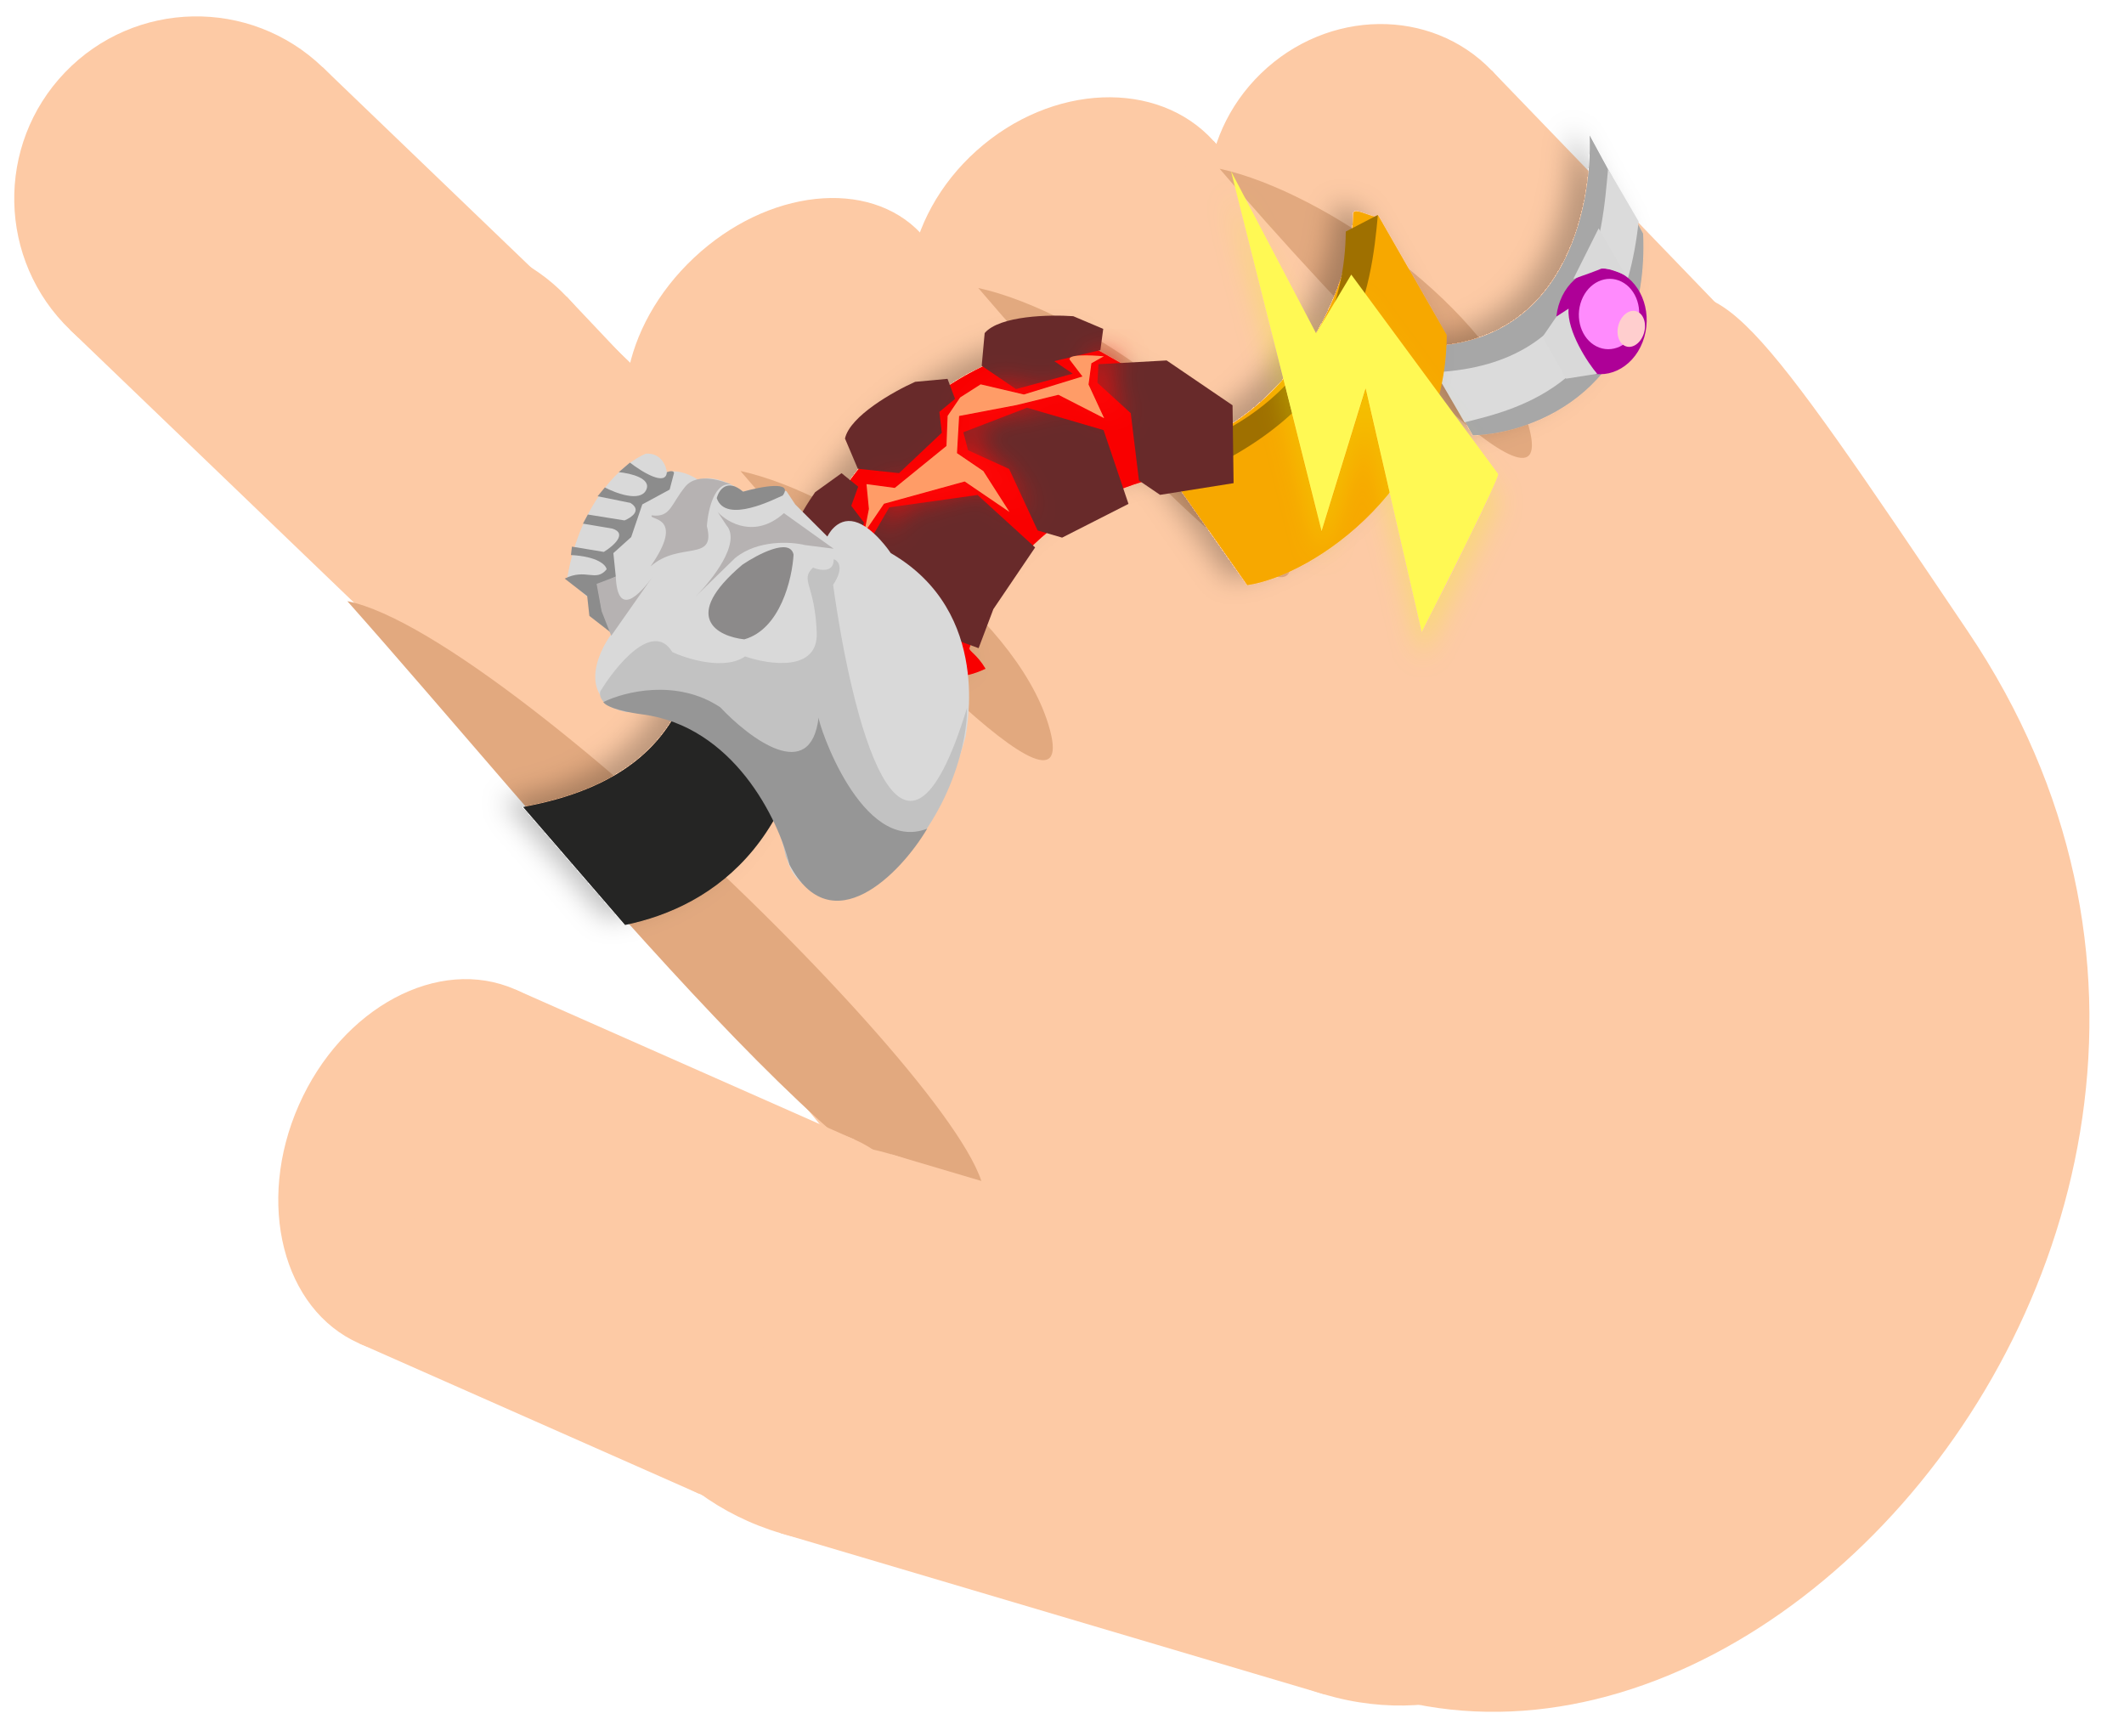
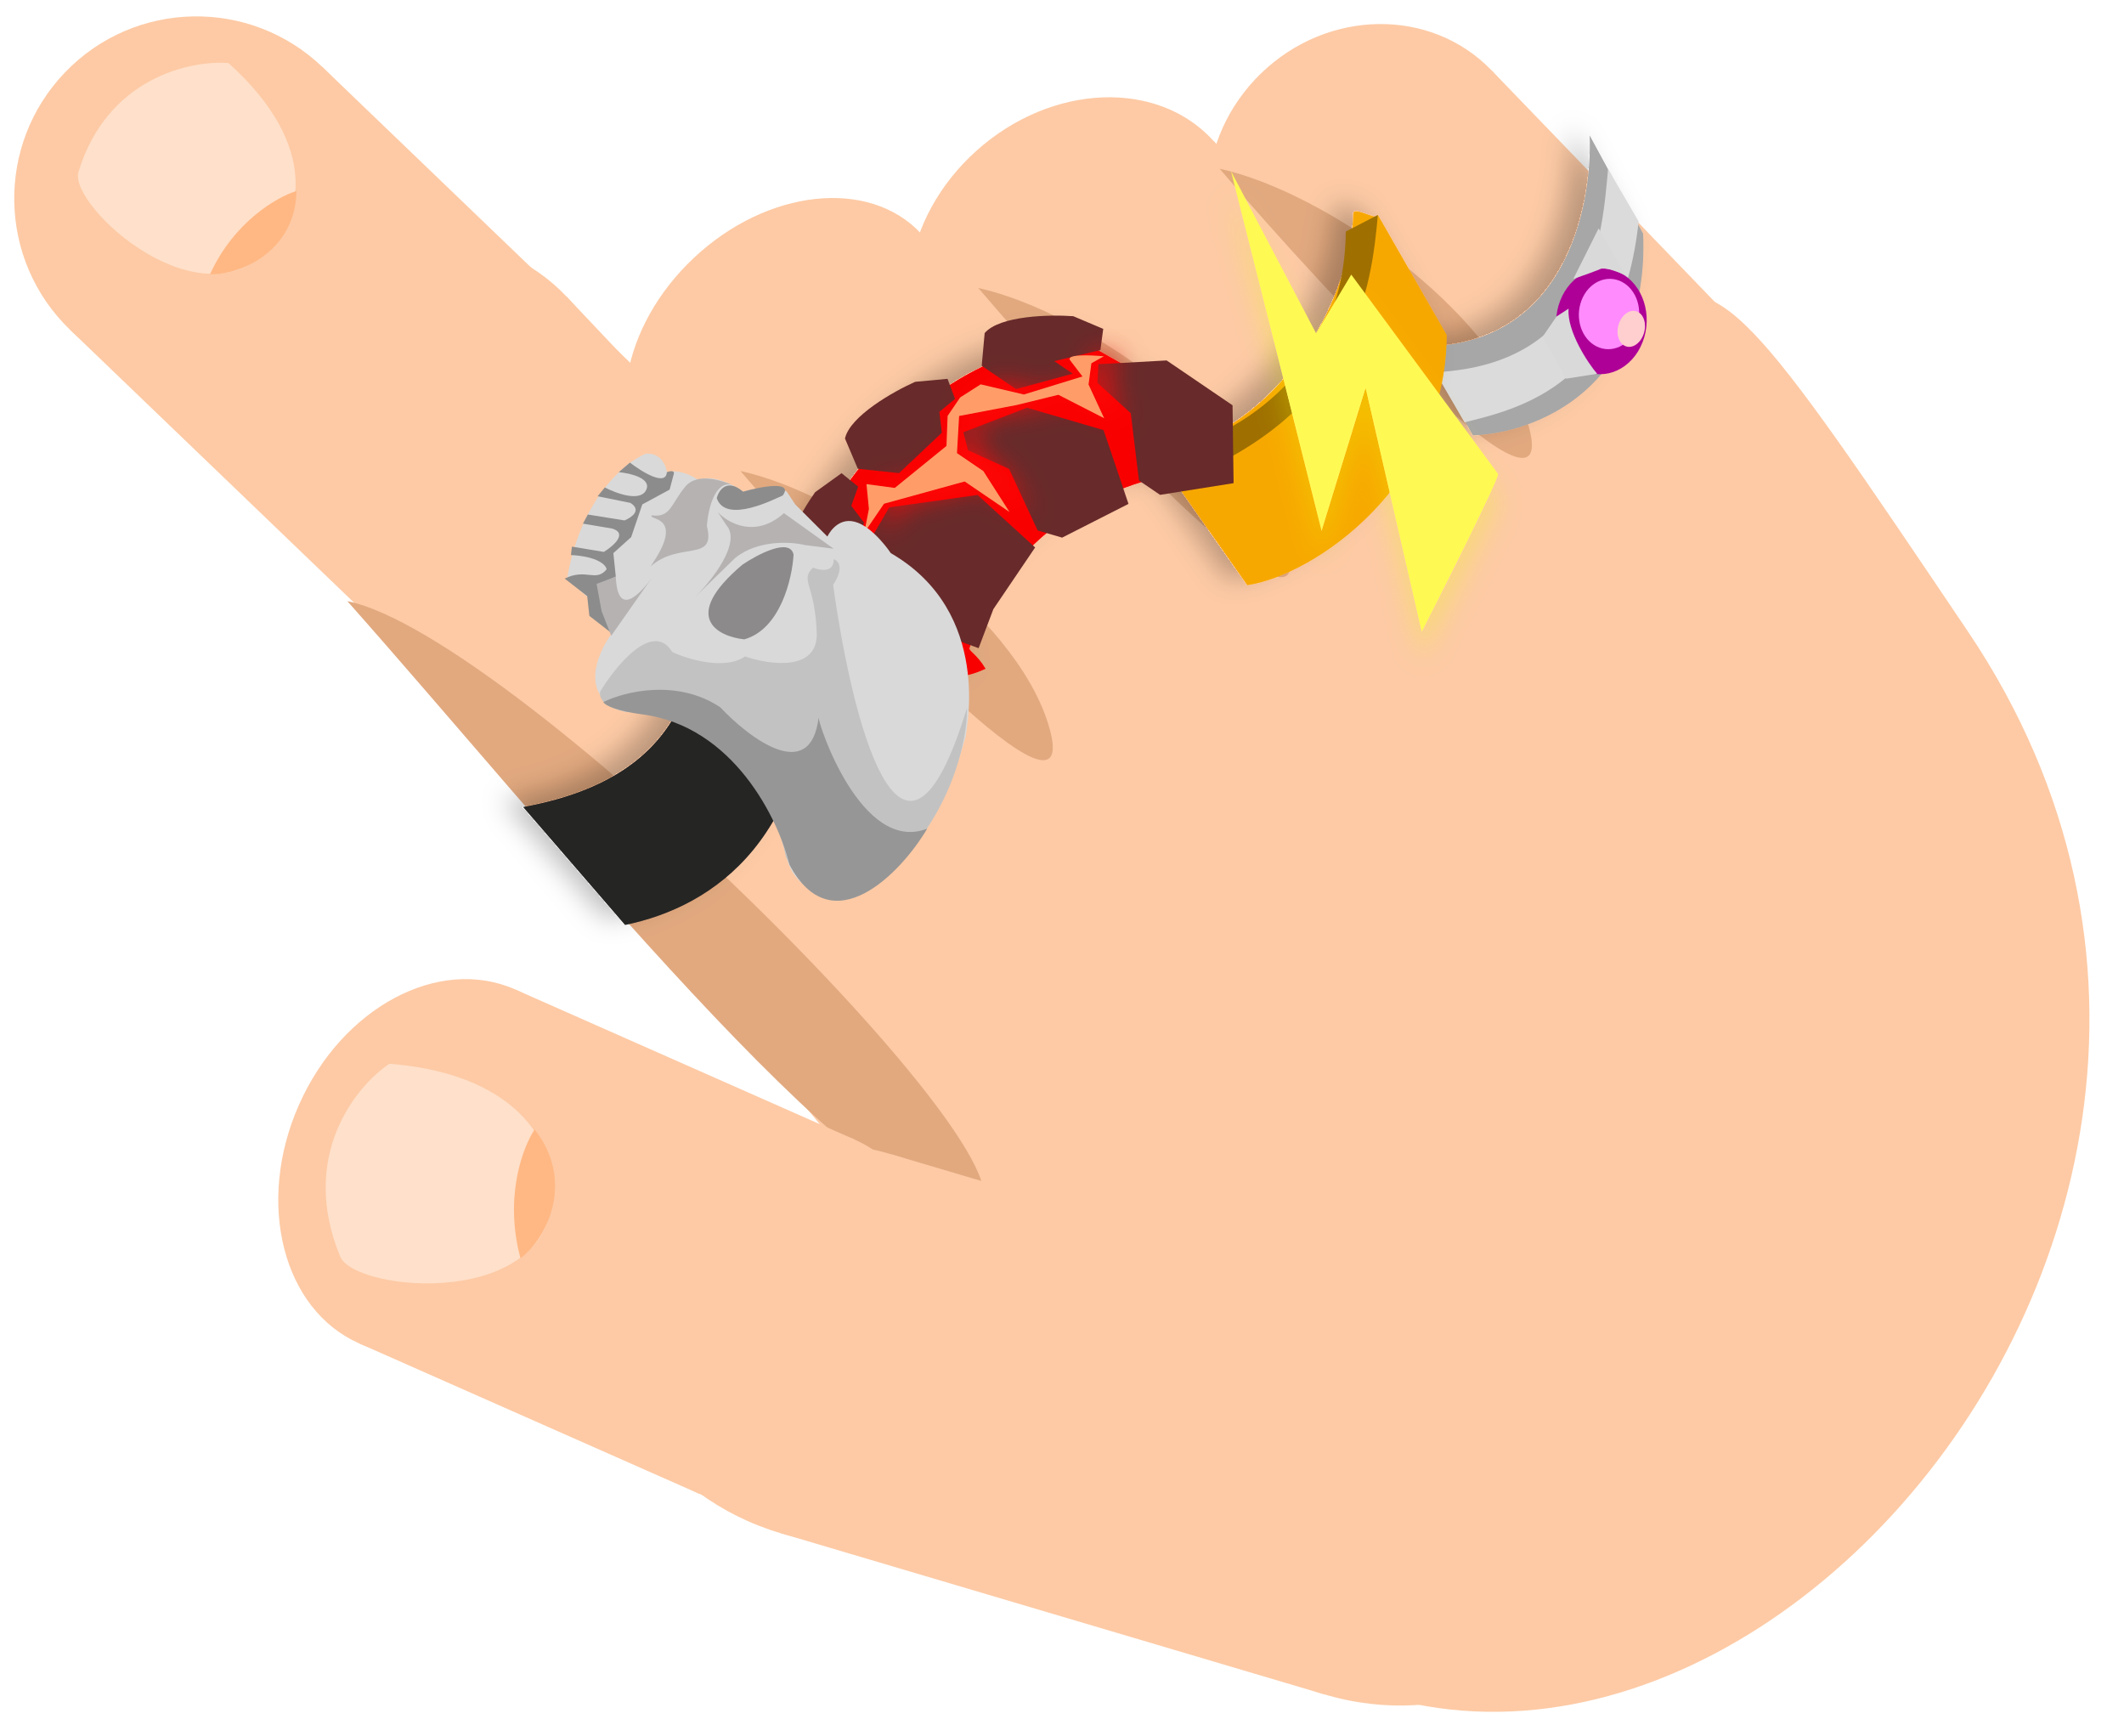
<svg xmlns="http://www.w3.org/2000/svg" width="333" height="272" viewBox="0 0 333 272" fill="none">
-   <mask id="mask0_181_198" style="mask-type:alpha" maskUnits="userSpaceOnUse" x="0" y="0" width="333" height="272">
+   <mask id="mask0_193_1801" style="mask-type:alpha" maskUnits="userSpaceOnUse" x="0" y="0" width="333" height="272">
    <rect width="333" height="272" fill="#D9D9D9" />
  </mask>
-   <g mask="url(#mask0_181_198)">
+   <g mask="url(#mask0_193_1801)">
    <path d="M308.54 99.004C241.237 -0.906 285.828 65.851 175.075 99.004C105.189 93.142 113.443 54 83.702 82.395C60.282 104.755 114.019 155.864 181.158 240.514C248.296 325.163 375.842 198.915 308.54 99.004Z" fill="#FDCAA5" />
    <circle cx="28.559" cy="28.559" r="28.559" transform="matrix(0.687044 0.726616 0.726616 -0.687044 27.7324 65.0112)" fill="#FDCAA5" />
    <circle cx="28.559" cy="28.559" r="28.559" transform="matrix(0.687044 0.726616 0.726616 -0.687044 75.8945 115.947)" fill="#FDCAA5" />
    <rect width="70.1" height="57.119" transform="matrix(0.687044 0.726616 0.726616 -0.687044 47.354 85.7629)" fill="#FDCAA5" />
    <circle cx="28.559" cy="28.559" r="28.559" transform="matrix(0.72115 0.692779 0.692779 -0.72115 -9.58936 31.9369)" fill="#FDCAA5" />
    <circle cx="28.559" cy="28.559" r="28.559" transform="matrix(0.72115 0.692779 0.692779 -0.72115 40.9634 80.5009)" fill="#FDCAA5" />
    <rect width="70.1" height="57.119" transform="matrix(0.72115 0.692779 0.692779 -0.72115 11.0063 51.7222)" fill="#FDCAA5" />
    <path d="M54.455 94.235C81.101 99.573 168.688 187.182 152.232 189.723C135.777 192.263 84.54 128.051 54.455 94.235Z" fill="#E2A97F" />
    <ellipse cx="21.527" cy="28.559" rx="21.527" ry="28.559" transform="matrix(0.68421 0.729285 0.729285 -0.68421 87.9741 59.9464)" fill="#FDCAA5" />
    <ellipse cx="21.527" cy="28.559" rx="21.527" ry="28.559" transform="matrix(0.68421 0.729285 0.729285 -0.68421 124.127 98.481)" fill="#FDCAA5" />
    <rect width="52.839" height="57.119" transform="matrix(0.68421 0.729285 0.729285 -0.68421 102.703 75.6456)" fill="#FDCAA5" />
    <path d="M116.091 73.831C132.738 77.483 159.019 96.089 164.372 113.587C170.499 133.614 134.021 94.88 116.091 73.831Z" fill="#E2A97F" />
    <ellipse cx="23.645" cy="28.562" rx="23.645" ry="28.562" transform="matrix(0.670526 0.741886 0.745272 -0.666761 131.838 42.6416)" fill="#FDCAA5" />
    <ellipse cx="23.645" cy="28.562" rx="23.645" ry="28.562" transform="matrix(0.670526 0.741886 0.745272 -0.666761 170.754 85.699)" fill="#FDCAA5" />
    <rect width="58.037" height="57.123" transform="matrix(0.670526 0.741886 0.745272 -0.666761 147.693 60.1834)" fill="#FDCAA5" />
    <ellipse cx="24.777" cy="26.339" rx="24.777" ry="26.339" transform="matrix(0.694092 0.719886 0.718695 -0.695326 178.781 29.8105)" fill="#FDCAA5" />
    <ellipse cx="24.777" cy="26.339" rx="24.777" ry="26.339" transform="matrix(0.69412 0.719859 0.718731 -0.695288 220.996 73.5906)" fill="#FDCAA5" />
    <rect width="60.817" height="52.678" transform="matrix(0.69412 0.719859 0.718731 -0.695288 195.98 47.6473)" fill="#FDCAA5" />
    <ellipse cx="36.225" cy="30.938" rx="36.225" ry="30.938" transform="matrix(0.95871 0.284386 0.27985 -0.960044 87.6831 230.043)" fill="#FDCAA5" />
    <ellipse cx="36.225" cy="30.938" rx="36.225" ry="30.938" transform="matrix(0.958757 0.284224 0.280186 -0.959944 172.932 255.315)" fill="#FDCAA5" />
    <rect width="88.915" height="61.875" transform="matrix(0.958757 0.284224 0.280186 -0.959944 122.415 240.34)" fill="#FDCAA5" />
    <ellipse cx="23.718" cy="30.318" rx="23.718" ry="30.318" transform="matrix(-0.914559 -0.404454 -0.403478 0.91499 155.706 188.237)" fill="#FDCAA5" />
    <ellipse cx="23.718" cy="30.318" rx="23.718" ry="30.318" transform="matrix(-0.914579 -0.404409 -0.403516 0.914973 102.461 164.693)" fill="#FDCAA5" />
    <rect width="58.218" height="60.636" transform="matrix(-0.914579 -0.404409 -0.403516 0.914973 134.013 178.644)" fill="#FDCAA5" />
    <path d="M153.376 45.146C170.023 48.798 196.304 67.403 201.657 84.902C207.783 104.928 171.305 66.195 153.376 45.146Z" fill="#E2A97F" />
    <path d="M191.208 26.445C207.855 30.097 234.136 48.703 239.489 66.201C245.616 86.228 209.138 47.494 191.208 26.445Z" fill="#E2A97F" />
  </g>
-   <g filter="url(#filter0_d_181_198)">
+   <g filter="url(#filter0_d_193_1801)">
    <path d="M222.967 54.329C245.202 54.214 249.631 32.868 249.224 21.214L257.613 36.632C258.66 60.743 240.901 67.927 230.917 68.244L222.967 54.329Z" fill="#A7A7A7" />
  </g>
  <path d="M225.038 58.35C249.961 57.087 251.178 36.633 252.111 26.493L256.902 34.709C254.208 60.14 238.495 64.012 229.772 66.161L229.605 66.203L225.038 58.35Z" fill="#DBDBDB" />
  <ellipse cx="7.231" cy="8.165" rx="7.231" ry="8.165" transform="matrix(-0.893797 -0.448472 -0.360429 0.932787 260.473 46.0057)" fill="#AE0097" />
  <ellipse cx="4.816" cy="5.438" rx="4.816" ry="5.438" transform="matrix(-0.893797 -0.448472 -0.360429 0.932787 258.527 46.3127)" fill="#FF8BFD" />
  <ellipse cx="2.115" cy="2.851" rx="2.115" ry="2.851" transform="matrix(-0.893797 -0.448472 -0.360429 0.932787 258.668 49.8386)" fill="#FFCECE" />
  <path d="M250.399 58.59L245.535 59.36L241.832 52.823L244.037 49.606L245.924 48.382C245.636 51.906 248.968 56.935 250.399 58.59Z" fill="#D9D9D9" />
  <path d="M246.663 43.731C247.977 43.276 250.681 42.318 250.983 42.122C251.655 41.837 253.861 42.702 254.88 43.17L250.633 35.794L246.663 43.731Z" fill="#D9D9D9" />
-   <g filter="url(#filter1_d_181_198)">
+   <g filter="url(#filter1_d_193_1801)">
    <path d="M195.552 91.732L184.624 76.166C185.222 76.094 177.332 73.578 180.519 66.707L183.569 70.668C202.055 65.874 211.925 45.774 212.169 33.498C212.194 32.216 216.11 34.771 216.022 33.685L226.812 52.512C226.792 75.879 206.146 90.171 195.552 91.732Z" fill="#F7A800" />
  </g>
  <path d="M184.652 75.514C212.788 64.575 215.019 44.766 216.023 33.685L210.991 36.298C210.777 59.687 191.905 68.877 183.57 70.668L180.519 66.707C178.014 71.16 183.22 73.883 184.652 75.514Z" fill="#9F7000" />
-   <g filter="url(#filter2_d_181_198)">
+   <g filter="url(#filter2_d_193_1801)">
    <path d="M222.895 99.074C226.912 91.203 234.934 75.229 234.885 74.307L211.849 43.045L206.338 52.248L193 26.836L207.196 83.277L214.097 60.897L222.895 99.074Z" fill="#FFF954" />
  </g>
-   <g filter="url(#filter3_d_181_198)">
+   <g filter="url(#filter3_d_193_1801)">
    <path d="M125.415 90.692L143.746 103.811C143.867 103.176 147.139 108.356 154.517 104.83C153.16 102.536 151.855 102.027 151.997 101.59C158.39 81.87 176.713 74.24 189.478 73.723C190.811 73.669 188.073 64.491 189.194 64.562L169.793 53.55C145.531 54.063 127.847 79.415 125.415 90.692Z" fill="#F90000" />
  </g>
  <path d="M172.22 57.093L182.904 56.5L193.239 63.531L193.402 75.737L181.874 77.57L178.567 75.32L177.279 64.768L172.054 60.004L172.22 57.093Z" fill="#682A2A" />
  <path d="M172.965 51.553L172.518 54.877L165.29 56.612L168.184 58.58L159.286 60.993L153.912 57.337L154.376 52.21C156.732 49.459 164.62 49.301 168.269 49.567L172.965 51.553Z" fill="#682A2A" />
  <path d="M148.554 59.386L149.729 62.528L147.271 64.565L147.657 67.839L140.952 74.166L134.488 73.48L132.477 68.741C133.255 65.204 140.134 61.342 143.477 59.853L148.554 59.386Z" fill="#682A2A" />
  <path d="M131.94 74.175L134.546 76.287L133.46 79.289L135.453 81.915L132.884 90.769L126.965 93.456L122.828 90.392C121.705 86.948 125.675 80.131 127.8 77.152L131.94 74.175Z" fill="#682A2A" />
  <path d="M151.036 67.76L161.02 63.911L173.017 67.423L176.924 78.987L166.519 84.276L162.68 83.153L158.21 73.508L151.773 70.581L151.036 67.76Z" fill="#682A2A" />
  <path d="M134.197 88.524L139.419 79.528L153.268 77.59L162.285 85.818L155.74 95.483L153.426 101.606L141.333 97.159L136.207 90.636L134.197 88.524Z" fill="#682A2A" />
-   <g filter="url(#filter4_d_181_198)">
+   <g filter="url(#filter4_d_193_1801)">
    <path d="M167.788 56.496C167.02 55.491 170.985 55.648 173.064 55.853L171.112 56.944L170.664 60.268L173.111 65.561L165.934 61.888L159.401 63.49L150.371 65.208L150.038 71.03L154.172 73.842L158.273 80.26L151.245 75.479L138.592 78.966L135.498 83.513L136.227 79.776L135.847 75.889L140.279 76.485L148.385 69.905L148.568 65.191L150.537 62.298L153.746 60.248L160.526 61.837L169.705 59.011L167.788 56.496Z" fill="#FF9C67" />
  </g>
-   <g filter="url(#filter5_d_181_198)">
+   <g filter="url(#filter5_d_193_1801)">
    <path d="M82 126.5C113.181 120.836 109.804 97.966 109.932 83.039L127.679 100.484C127.704 131.315 112.018 142.115 98 145L82 126.5Z" fill="#252524" />
  </g>
  <path d="M139.662 86.708C155.757 96.019 151.378 114.758 151.418 115.336C143.55 143.889 125.706 144.163 123.342 134.493C118.365 114.142 104.554 110.765 98.27 111.62C90.614 109.574 93.519 102.544 95.928 99.285L92.636 96.382L92.199 93.651L88.907 90.748C90.997 78.176 98.011 72.421 101.256 71.115C103.618 70.957 104.435 72.985 104.548 74.018C106.389 73.489 108.584 74.596 109.451 75.216C111.858 74.3 115.153 76.07 116.5 77.07C119.018 76.321 122.076 76.698 123.29 76.98L124.671 79.066L129.718 84.104C129.718 84.104 131.111 81.033 134.005 81.784C136.9 82.535 139.662 86.708 139.662 86.708Z" fill="#D9D9D9" />
  <path d="M116.689 100.222C122.352 98.626 124.199 90.702 124.415 86.94C123.85 84.248 118.835 86.867 116.398 88.512C106.615 96.785 112.516 99.765 116.689 100.222Z" fill="#8C8A8A" />
  <path d="M104.986 76.748L105.67 74.161C105.638 73.698 104.909 73.873 104.548 74.018C104.41 76.293 100.631 73.965 98.759 72.516L97.01 74.013C98.834 74.181 102.243 74.985 101.285 76.85C100.328 78.715 96.582 77.333 94.829 76.409L93.69 77.793L98.828 78.83C100.688 79.984 98.989 81.143 97.908 81.578L92.159 80.654L91.394 82.085L96.02 82.866C98.446 83.634 96.129 85.618 94.668 86.515L89.667 85.686L89.512 87.004C93.779 87.242 95.019 88.597 95.105 89.245C93.396 91.32 91.877 89.025 88.534 90.7L92.061 93.443L92.401 96.543L95.928 99.285L94.288 95.255L93.672 91.737L96.544 90.384L96.164 86.705L98.955 84.195L100.699 79.068L104.986 76.748Z" fill="#8C8C8C" />
  <path d="M112.369 78.071C113.773 82.263 121.639 78.106 122.721 77.671C124.433 75.291 119.287 76.278 116.5 77.07C113.978 74.914 112.695 76.839 112.369 78.071Z" fill="#8C8C8C" />
  <path d="M105.4 102.211C102.384 97.242 96.605 104.275 94.092 108.413C93.733 110.354 96.728 111.359 98.27 111.62C114.898 111.905 121.821 126.848 123.204 134.285C127.439 143.995 135.718 140.083 139.328 136.913C149.359 127.645 151.694 115.753 151.608 110.966C141.3 144.653 133.443 112.154 130.616 91.669C132.406 88.993 131.423 87.887 130.708 87.669C130.758 89.815 128.565 89.433 127.462 88.975C125.379 91.002 127.761 91.496 128.049 99.175C128.279 105.318 120.657 104.219 116.816 102.902C113.608 105.092 107.868 103.354 105.4 102.211Z" fill="#C2C2C2" />
  <path d="M102.35 90.359L95.83 99.654L94.328 95.833L93.534 91.529L96.544 90.384C96.806 96.99 100.399 93.104 102.35 90.359Z" fill="#B6B2B2" />
  <path d="M114.814 76.004C115.015 76.082 115.149 76.133 115.199 76.139C115.067 76.083 114.939 76.038 114.814 76.004C113.509 75.503 109.4 73.897 107.425 76.295C105.146 79.061 105.169 81.166 102.177 80.785C101.575 81.599 107.609 80.713 101.993 88.786C106.533 84.779 112.309 88.228 110.82 82.459C110.998 79.923 112.046 75.258 114.814 76.004Z" fill="#B6B2B2" />
  <path d="M115.242 87.482C118.794 84.574 124.038 84.911 126.216 85.443L130.703 86.015L122.903 80.438C118.44 84.452 114.118 81.992 112.515 80.26L113.896 82.345C116.261 85.091 111.614 90.966 108.995 93.561L115.242 87.482Z" fill="#B6B2B2" />
  <path d="M112.917 110.866C106.08 106.328 97.844 108.436 94.581 110.057C95.243 111.058 98.898 111.753 100.643 111.975C115 113.805 122.047 128.452 123.777 135.548C130.375 147.999 141.17 137 145.369 129.897C135.027 133.926 128.22 113.297 128.344 112.45C127.101 122.986 117.542 115.784 112.917 110.866Z" fill="#969696" />
+   <path d="M12.302 26.951C16.797 12.189 29.852 9.42 35.818 9.882C50.623 23.19 46.65 34.38 42.812 38.311C31.959 51.695 10.691 32.242 12.302 26.951Z" fill="#FFE0CA" />
+   <path d="M46.481 29.941C43.54 30.831 36.711 34.688 32.924 42.996C37.947 43.119 46.375 39.175 46.481 29.941Z" fill="#FFB884" />
+   <path d="M53.335 196.968C46.841 181.26 55.777 170.273 61.056 166.744C82.59 168.488 87.042 180.768 86.576 186.689C86.828 205.393 55.663 202.598 53.335 196.968Z" fill="#FFE0CA" />
+   <path d="M83.826 177.045C81.997 179.75 78.992 187.578 81.602 197.246C85.864 194.044 90.137 185.089 83.826 177.045Z" fill="#FFB884" />
  <defs>
-     <filter id="filter0_d_181_198" x="215.967" y="16.214" width="42.69" height="55.03" filterUnits="userSpaceOnUse" color-interpolation-filters="sRGB">
+     <filter id="filter0_d_193_1801" x="215.967" y="16.214" width="42.69" height="55.03" filterUnits="userSpaceOnUse" color-interpolation-filters="sRGB">
      <feFlood flood-opacity="0" result="BackgroundImageFix" />
      <feColorMatrix in="SourceAlpha" type="matrix" values="0 0 0 0 0 0 0 0 0 0 0 0 0 0 0 0 0 0 127 0" result="hardAlpha" />
      <feOffset dx="-3" dy="-1" />
      <feGaussianBlur stdDeviation="2" />
      <feComposite in2="hardAlpha" operator="out" />
      <feColorMatrix type="matrix" values="0 0 0 0 0 0 0 0 0 0 0 0 0 0 0 0 0 0 0.25 0" />
-       <feBlend mode="normal" in2="BackgroundImageFix" result="effect1_dropShadow_181_198" />
-       <feBlend mode="normal" in="SourceGraphic" in2="effect1_dropShadow_181_198" result="shape" />
+       <feBlend mode="normal" in2="BackgroundImageFix" result="effect1_dropShadow_193_1801" />
+       <feBlend mode="normal" in="SourceGraphic" in2="effect1_dropShadow_193_1801" result="shape" />
    </filter>
-     <filter id="filter1_d_181_198" x="172.758" y="28.128" width="55.054" height="66.604" filterUnits="userSpaceOnUse" color-interpolation-filters="sRGB">
+     <filter id="filter1_d_193_1801" x="172.758" y="28.128" width="55.054" height="66.604" filterUnits="userSpaceOnUse" color-interpolation-filters="sRGB">
      <feFlood flood-opacity="0" result="BackgroundImageFix" />
      <feColorMatrix in="SourceAlpha" type="matrix" values="0 0 0 0 0 0 0 0 0 0 0 0 0 0 0 0 0 0 127 0" result="hardAlpha" />
      <feOffset dx="-3" dy="-1" />
      <feGaussianBlur stdDeviation="2" />
      <feComposite in2="hardAlpha" operator="out" />
      <feColorMatrix type="matrix" values="0 0 0 0 0 0 0 0 0 0 0 0 0 0 0 0 0 0 0.25 0" />
-       <feBlend mode="normal" in2="BackgroundImageFix" result="effect1_dropShadow_181_198" />
-       <feBlend mode="normal" in="SourceGraphic" in2="effect1_dropShadow_181_198" result="shape" />
+       <feBlend mode="normal" in2="BackgroundImageFix" result="effect1_dropShadow_193_1801" />
+       <feBlend mode="normal" in="SourceGraphic" in2="effect1_dropShadow_193_1801" result="shape" />
    </filter>
-     <filter id="filter2_d_181_198" x="189" y="26.836" width="49.886" height="80.238" filterUnits="userSpaceOnUse" color-interpolation-filters="sRGB">
+     <filter id="filter2_d_193_1801" x="189" y="26.836" width="49.886" height="80.238" filterUnits="userSpaceOnUse" color-interpolation-filters="sRGB">
      <feFlood flood-opacity="0" result="BackgroundImageFix" />
      <feColorMatrix in="SourceAlpha" type="matrix" values="0 0 0 0 0 0 0 0 0 0 0 0 0 0 0 0 0 0 127 0" result="hardAlpha" />
      <feOffset dy="4" />
      <feGaussianBlur stdDeviation="2" />
      <feComposite in2="hardAlpha" operator="out" />
      <feColorMatrix type="matrix" values="0 0 0 0 0.933 0 0 0 0 1 0 0 0 0 0 0 0 0 0.25 0" />
-       <feBlend mode="normal" in2="BackgroundImageFix" result="effect1_dropShadow_181_198" />
-       <feBlend mode="normal" in="SourceGraphic" in2="effect1_dropShadow_181_198" result="shape" />
+       <feBlend mode="normal" in2="BackgroundImageFix" result="effect1_dropShadow_193_1801" />
+       <feBlend mode="normal" in="SourceGraphic" in2="effect1_dropShadow_193_1801" result="shape" />
    </filter>
-     <filter id="filter3_d_181_198" x="118.415" y="48.55" width="72.438" height="60.521" filterUnits="userSpaceOnUse" color-interpolation-filters="sRGB">
+     <filter id="filter3_d_193_1801" x="118.415" y="48.55" width="72.438" height="60.521" filterUnits="userSpaceOnUse" color-interpolation-filters="sRGB">
      <feFlood flood-opacity="0" result="BackgroundImageFix" />
      <feColorMatrix in="SourceAlpha" type="matrix" values="0 0 0 0 0 0 0 0 0 0 0 0 0 0 0 0 0 0 127 0" result="hardAlpha" />
      <feOffset dx="-3" dy="-1" />
      <feGaussianBlur stdDeviation="2" />
      <feComposite in2="hardAlpha" operator="out" />
      <feColorMatrix type="matrix" values="0 0 0 0 0 0 0 0 0 0 0 0 0 0 0 0 0 0 0.25 0" />
-       <feBlend mode="normal" in2="BackgroundImageFix" result="effect1_dropShadow_181_198" />
-       <feBlend mode="normal" in="SourceGraphic" in2="effect1_dropShadow_181_198" result="shape" />
+       <feBlend mode="normal" in2="BackgroundImageFix" result="effect1_dropShadow_193_1801" />
+       <feBlend mode="normal" in="SourceGraphic" in2="effect1_dropShadow_193_1801" result="shape" />
    </filter>
-     <filter id="filter4_d_181_198" x="134.398" y="51.601" width="45.813" height="36.012" filterUnits="userSpaceOnUse" color-interpolation-filters="sRGB">
+     <filter id="filter4_d_193_1801" x="134.398" y="51.601" width="45.813" height="36.012" filterUnits="userSpaceOnUse" color-interpolation-filters="sRGB">
      <feFlood flood-opacity="0" result="BackgroundImageFix" />
      <feColorMatrix in="SourceAlpha" type="matrix" values="0 0 0 0 0 0 0 0 0 0 0 0 0 0 0 0 0 0 127 0" result="hardAlpha" />
      <feOffset dx="3" />
      <feGaussianBlur stdDeviation="2.05" />
      <feComposite in2="hardAlpha" operator="out" />
      <feColorMatrix type="matrix" values="0 0 0 0 1 0 0 0 0 0.042 0 0 0 0 0.042 0 0 0 0.86 0" />
-       <feBlend mode="normal" in2="BackgroundImageFix" result="effect1_dropShadow_181_198" />
-       <feBlend mode="normal" in="SourceGraphic" in2="effect1_dropShadow_181_198" result="shape" />
+       <feBlend mode="normal" in2="BackgroundImageFix" result="effect1_dropShadow_193_1801" />
+       <feBlend mode="normal" in="SourceGraphic" in2="effect1_dropShadow_193_1801" result="shape" />
    </filter>
-     <filter id="filter5_d_181_198" x="75" y="78.039" width="53.679" height="69.961" filterUnits="userSpaceOnUse" color-interpolation-filters="sRGB">
+     <filter id="filter5_d_193_1801" x="75" y="78.039" width="53.679" height="69.961" filterUnits="userSpaceOnUse" color-interpolation-filters="sRGB">
      <feFlood flood-opacity="0" result="BackgroundImageFix" />
      <feColorMatrix in="SourceAlpha" type="matrix" values="0 0 0 0 0 0 0 0 0 0 0 0 0 0 0 0 0 0 127 0" result="hardAlpha" />
      <feOffset dx="-3" dy="-1" />
      <feGaussianBlur stdDeviation="2" />
      <feComposite in2="hardAlpha" operator="out" />
      <feColorMatrix type="matrix" values="0 0 0 0 0 0 0 0 0 0 0 0 0 0 0 0 0 0 0.25 0" />
-       <feBlend mode="normal" in2="BackgroundImageFix" result="effect1_dropShadow_181_198" />
-       <feBlend mode="normal" in="SourceGraphic" in2="effect1_dropShadow_181_198" result="shape" />
+       <feBlend mode="normal" in2="BackgroundImageFix" result="effect1_dropShadow_193_1801" />
+       <feBlend mode="normal" in="SourceGraphic" in2="effect1_dropShadow_193_1801" result="shape" />
    </filter>
  </defs>
</svg>
